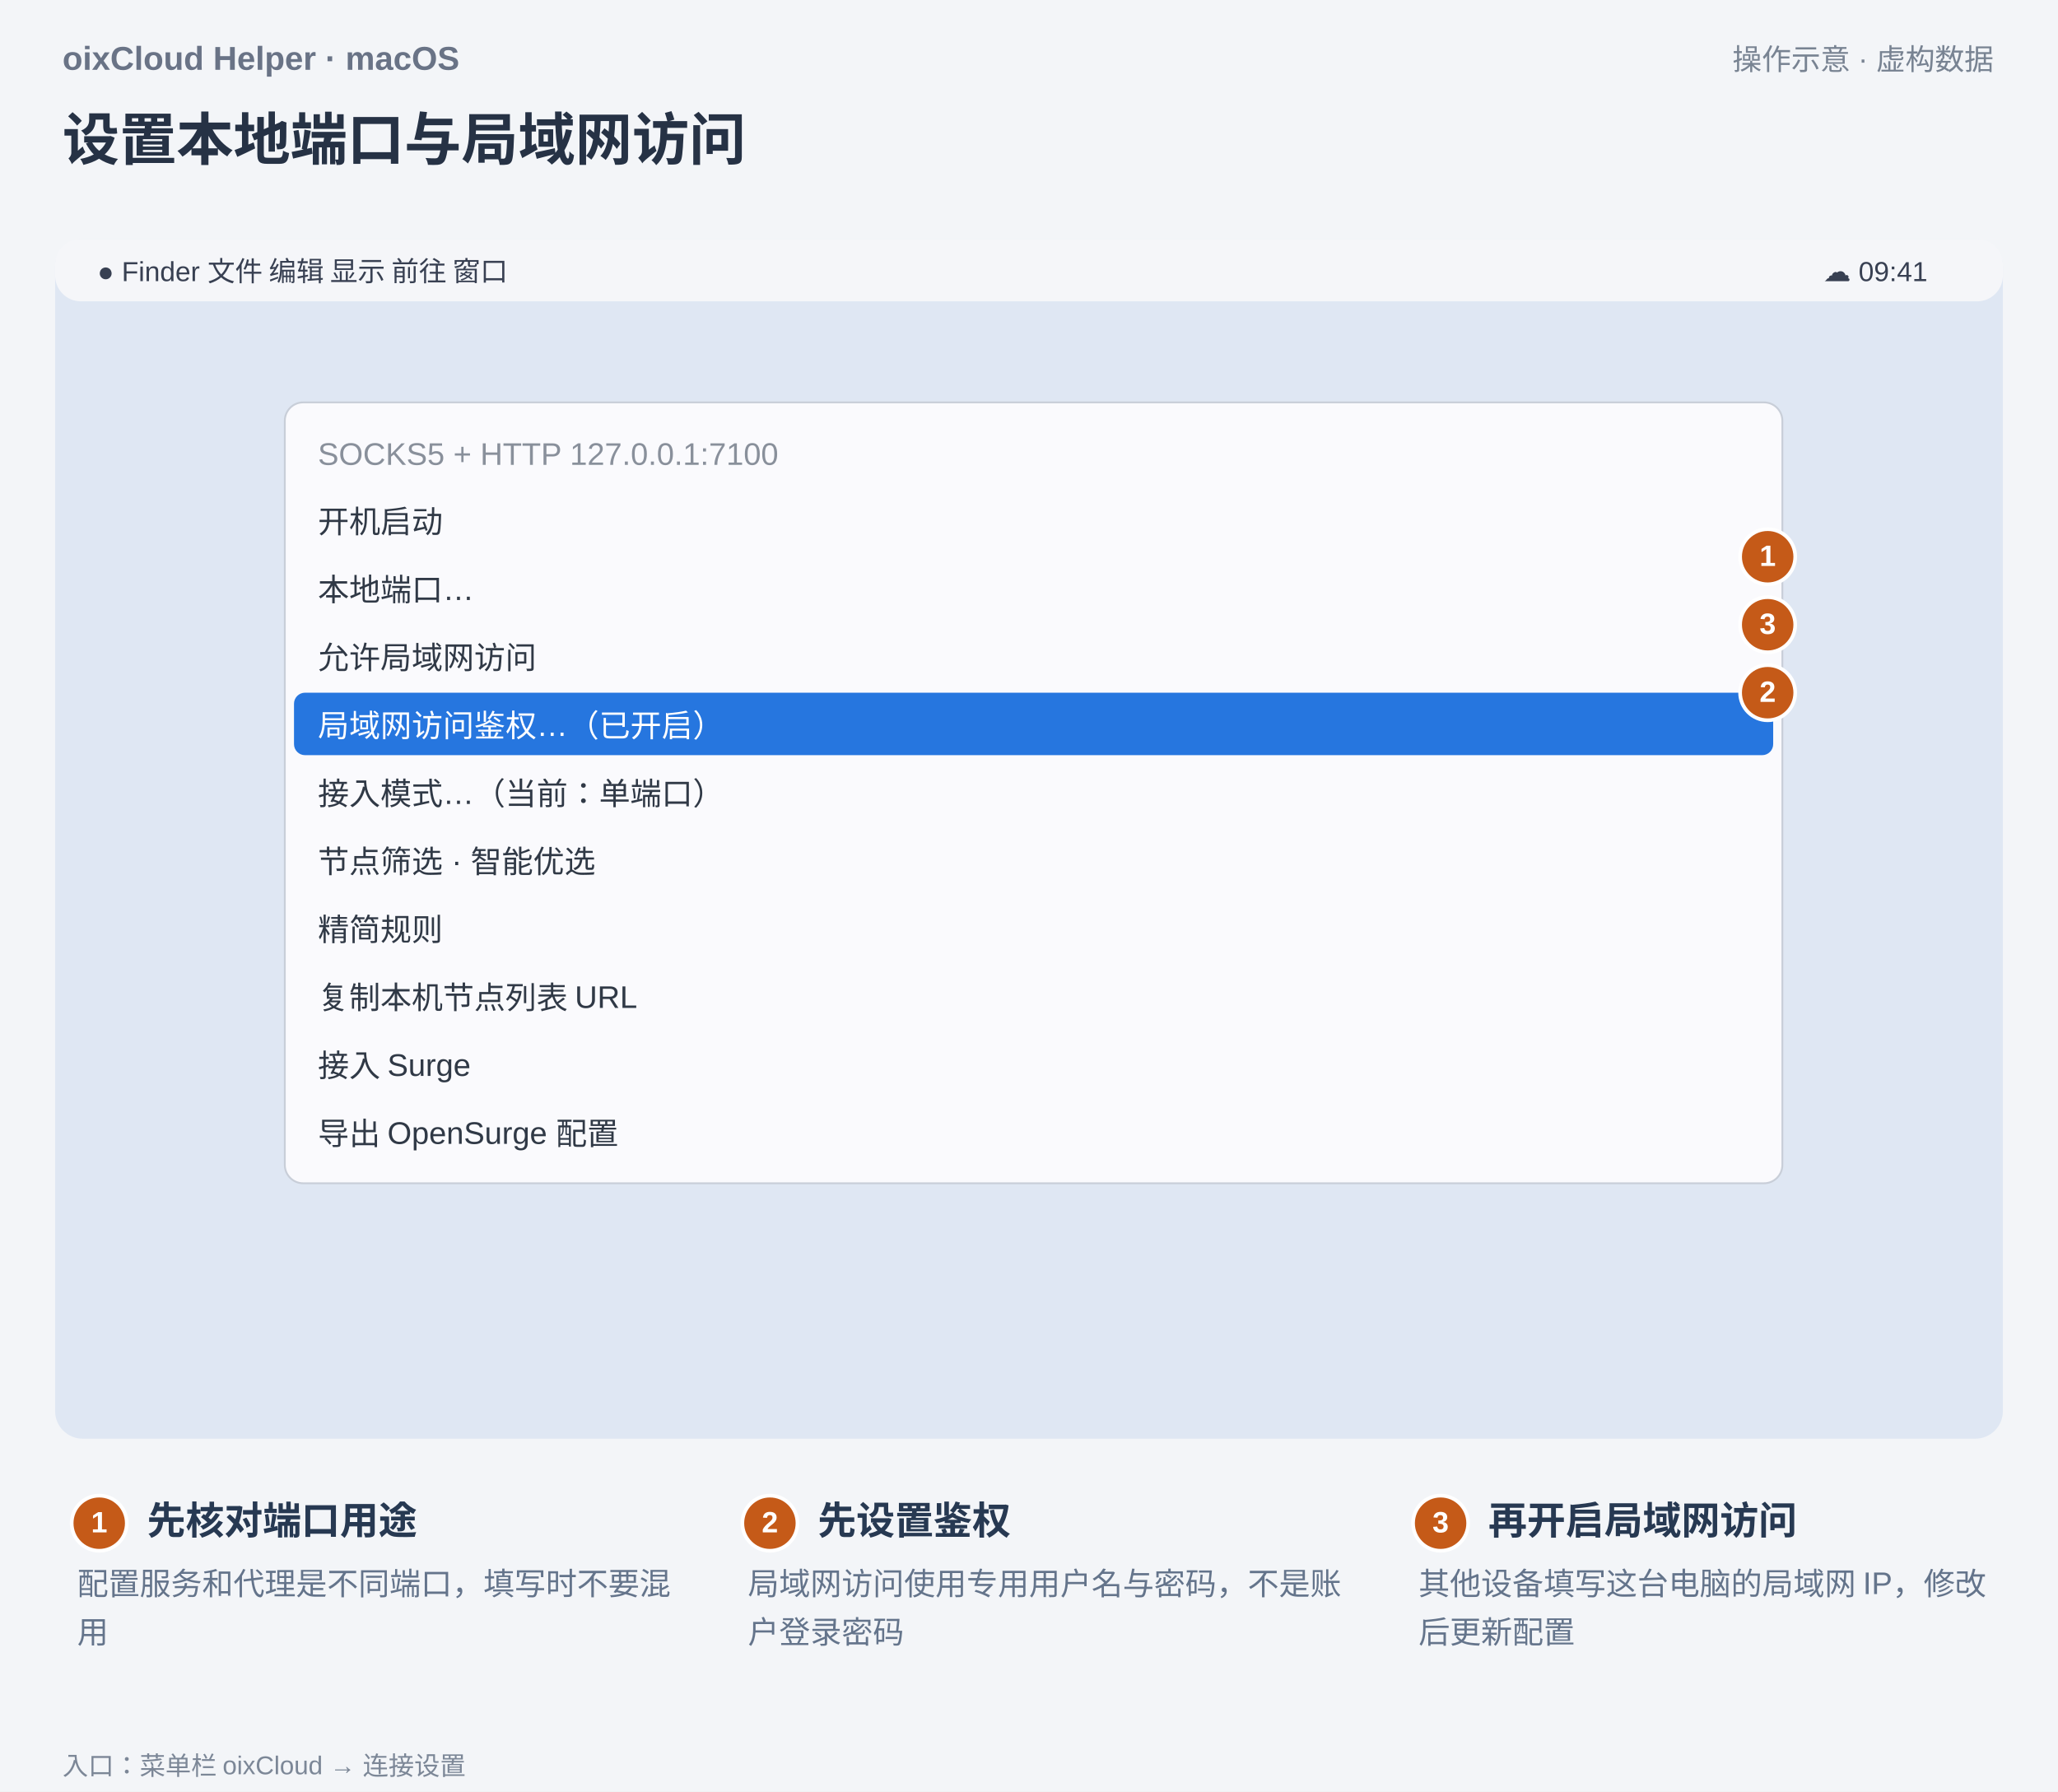
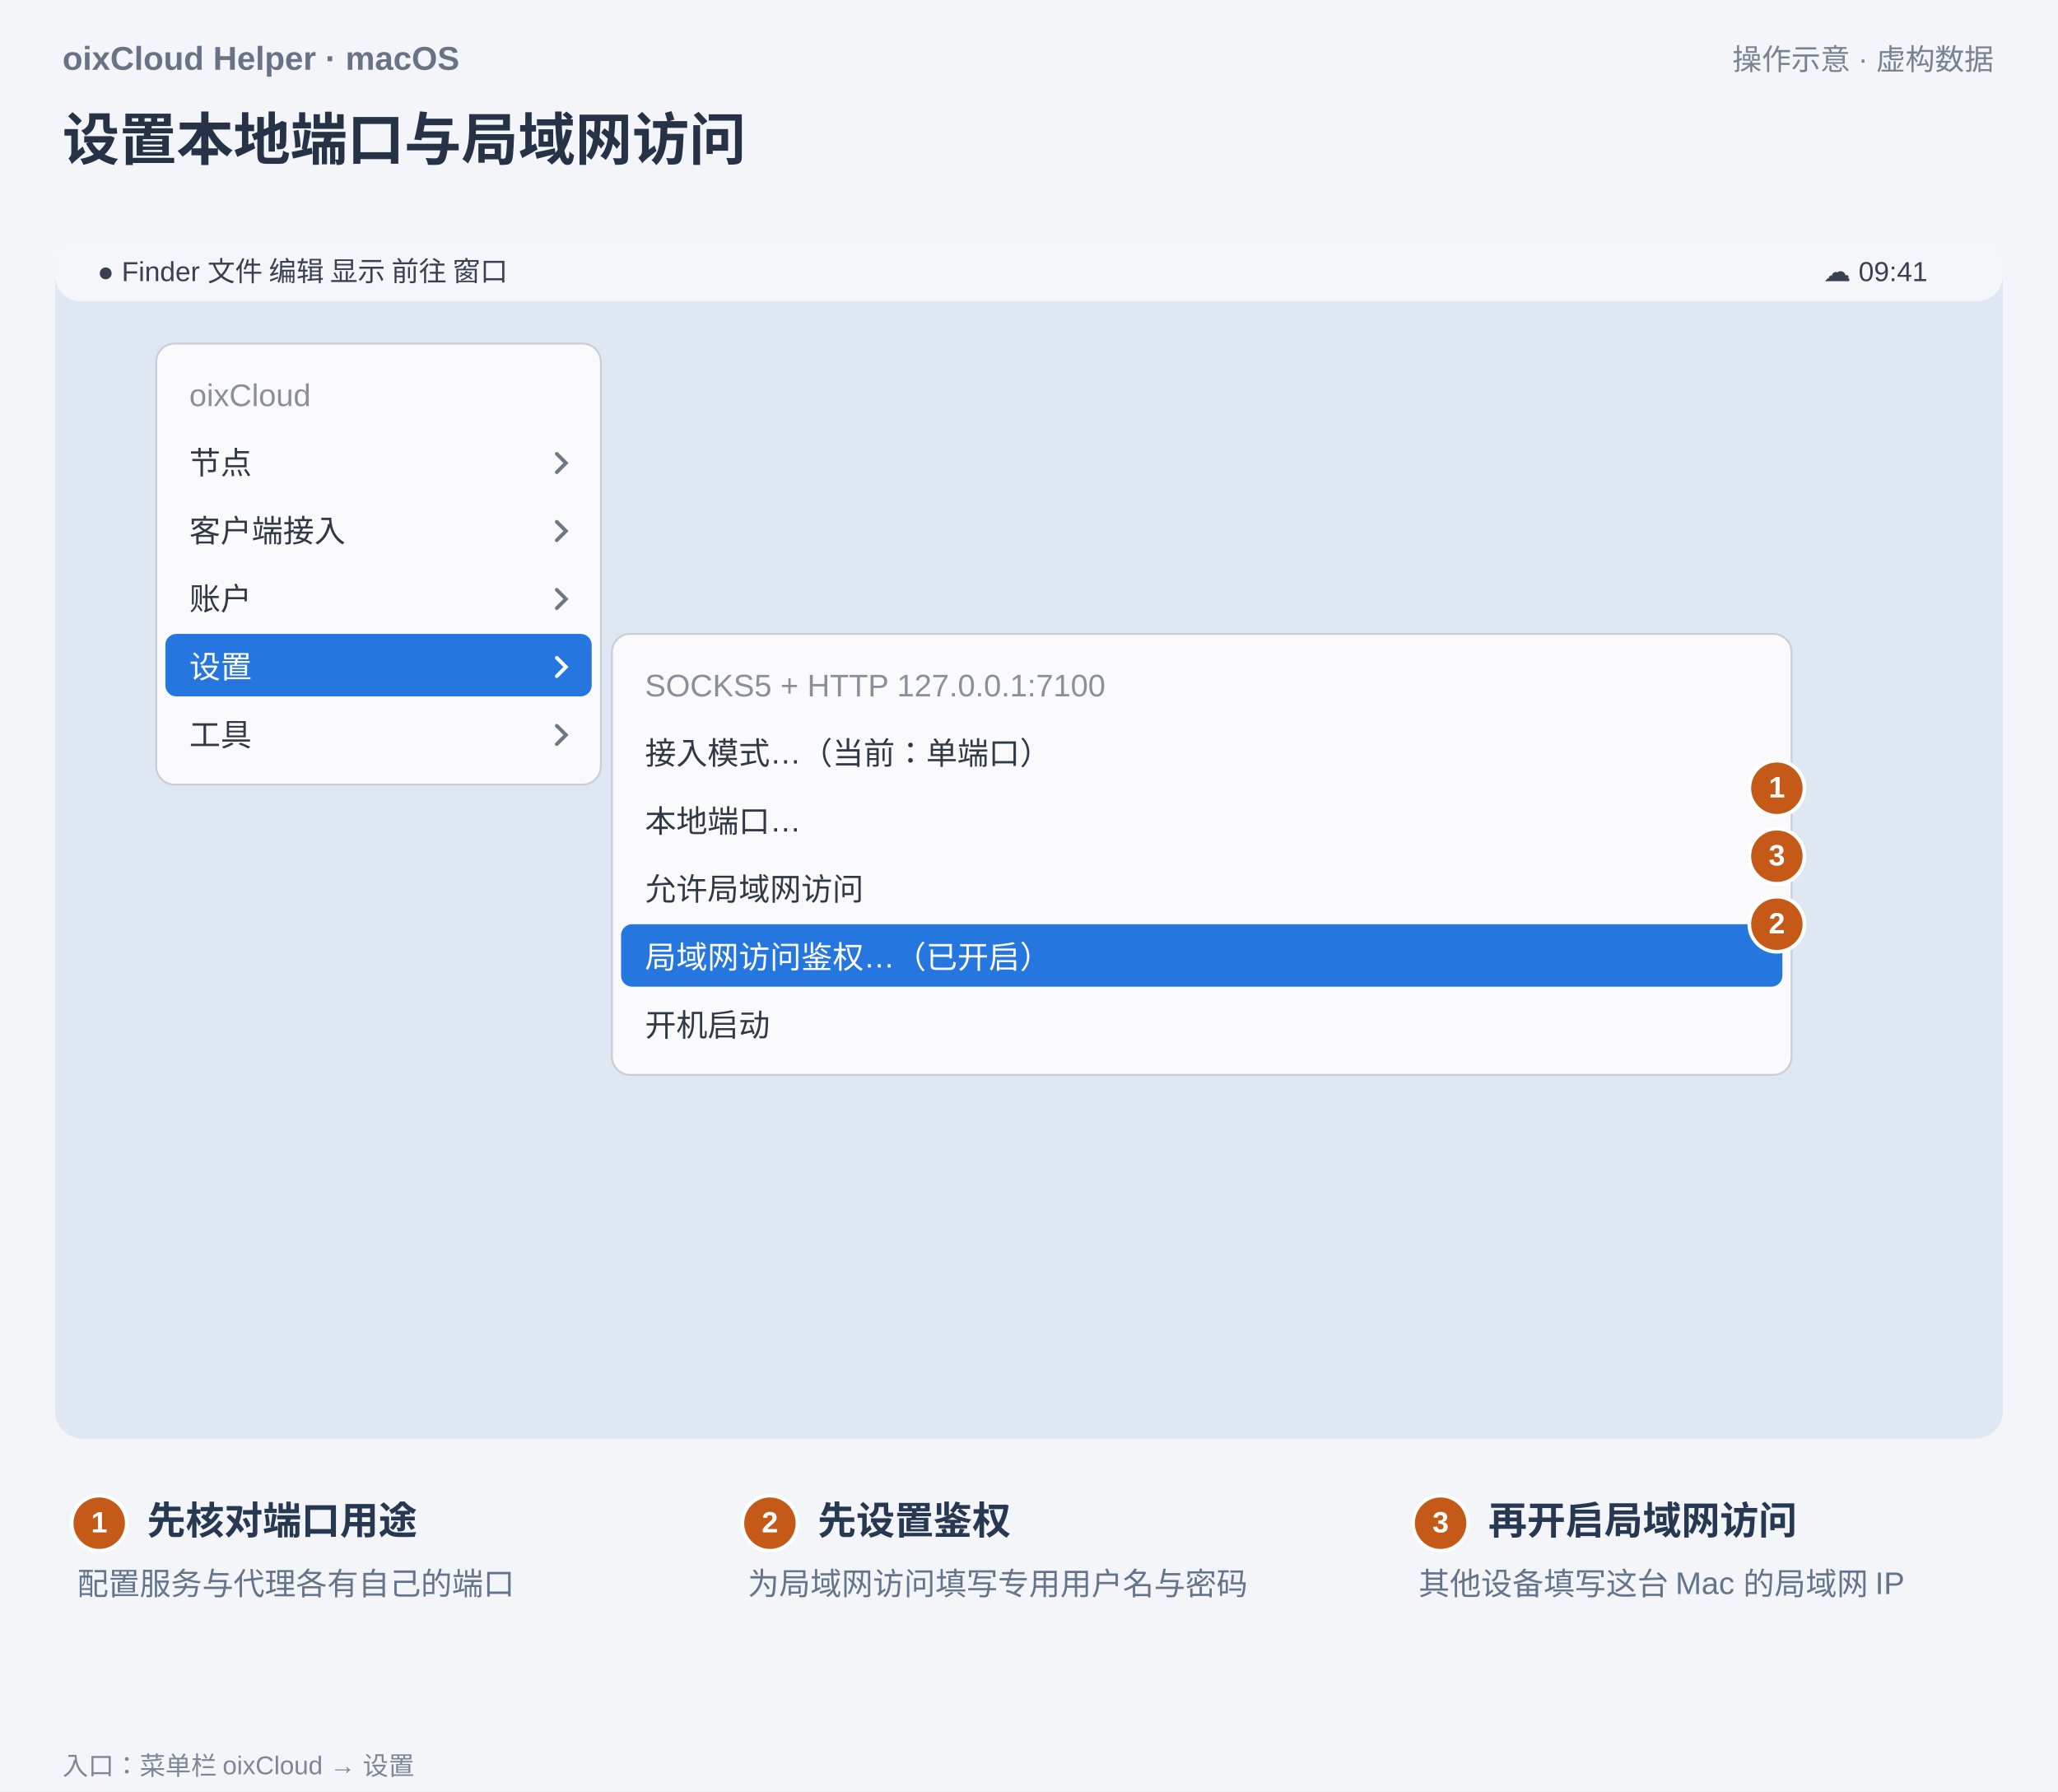
<svg xmlns="http://www.w3.org/2000/svg" width="1120" height="975" viewBox="0 0 1120 975" role="img" aria-labelledby="title desc">
  <g font-family="-apple-system,BlinkMacSystemFont,'PingFang SC','Segoe UI',Arial,sans-serif">
    <rect x="0" y="0" width="1120" height="975" rx="0" fill="#f3f5f8" stroke="none" />
    <text x="34" y="38" font-size="18" fill="#697386" font-weight="600" text-anchor="start">oixCloud Helper · macOS</text>
    <text x="1085" y="38" font-size="16" fill="#788392" font-weight="500" text-anchor="end">操作示意 · 虚构数据</text>
    <text x="34" y="87" font-size="31" fill="#263245" font-weight="700" text-anchor="start">设置本地端口与局域网访问</text>
    <rect x="30" y="130" width="1060" height="653" rx="15" fill="#dfe7f3" stroke="none" />
    <rect x="30" y="130" width="1060" height="34" rx="14" fill="#f5f6f9" stroke="none" />
    <text x="53" y="153" font-size="15" fill="#384052" font-weight="400" text-anchor="start">●   Finder   文件   编辑   显示   前往   窗口</text>
    <text x="1049" y="153" font-size="15" fill="#384052" font-weight="500" text-anchor="end">☁    09:41</text>
-     <rect x="155" y="219" width="815" height="425" rx="10" fill="#fbfbfdee" stroke="#c8ced8" />
-     <text x="173" y="253" font-size="17" fill="#89909b" font-weight="400" text-anchor="start">SOCKS5 + HTTP  127.0.0.1:7100</text>
-     <text x="173" y="290" font-size="17" fill="#303946" font-weight="400" text-anchor="start">开机启动</text>
-     <text x="173" y="327" font-size="17" fill="#303946" font-weight="400" text-anchor="start">本地端口…</text>
-     <circle cx="962" cy="303" r="15" fill="#c55a18" stroke="#fff" stroke-width="2" />
-     <text x="962" y="308" font-size="16" fill="#fff" font-weight="700" text-anchor="middle">1</text>
-     <text x="173" y="364" font-size="17" fill="#303946" font-weight="400" text-anchor="start">允许局域网访问</text>
-     <circle cx="962" cy="340" r="15" fill="#c55a18" stroke="#fff" stroke-width="2" />
-     <text x="962" y="345" font-size="16" fill="#fff" font-weight="700" text-anchor="middle">3</text>
-     <rect x="160" y="377" width="805" height="34" rx="6" fill="#2676df" stroke="none" />
-     <text x="173" y="401" font-size="17" fill="#fff" font-weight="400" text-anchor="start">局域网访问鉴权…（已开启）</text>
-     <circle cx="962" cy="377" r="15" fill="#c55a18" stroke="#fff" stroke-width="2" />
-     <text x="962" y="382" font-size="16" fill="#fff" font-weight="700" text-anchor="middle">2</text>
-     <text x="173" y="438" font-size="17" fill="#303946" font-weight="400" text-anchor="start">接入模式…（当前：单端口）</text>
-     <text x="173" y="475" font-size="17" fill="#303946" font-weight="400" text-anchor="start">节点筛选 · 智能优选</text>
-     <text x="173" y="512" font-size="17" fill="#303946" font-weight="400" text-anchor="start">精简规则</text>
-     <text x="173" y="549" font-size="17" fill="#303946" font-weight="400" text-anchor="start">复制本机节点列表 URL</text>
-     <text x="173" y="586" font-size="17" fill="#303946" font-weight="400" text-anchor="start">接入 Surge</text>
-     <text x="173" y="623" font-size="17" fill="#303946" font-weight="400" text-anchor="start">导出 OpenSurge 配置</text>
+     <rect x="85" y="187" width="242" height="240" rx="10" fill="#fbfbfdee" stroke="#c8ced8" />
+     <text x="103" y="221" font-size="17" fill="#89909b" font-weight="400" text-anchor="start">oixCloud</text>
+     <text x="103" y="258" font-size="17" fill="#303946" font-weight="400" text-anchor="start">节点</text>
+     <path d="M303 247l5 5-5 5" fill="none" stroke="#6e7885" stroke-width="2" stroke-linecap="round" />
+     <text x="103" y="295" font-size="17" fill="#303946" font-weight="400" text-anchor="start">客户端接入</text>
+     <path d="M303 284l5 5-5 5" fill="none" stroke="#6e7885" stroke-width="2" stroke-linecap="round" />
+     <text x="103" y="332" font-size="17" fill="#303946" font-weight="400" text-anchor="start">账户</text>
+     <path d="M303 321l5 5-5 5" fill="none" stroke="#6e7885" stroke-width="2" stroke-linecap="round" />
+     <rect x="90" y="345" width="232" height="34" rx="6" fill="#2676df" stroke="none" />
+     <text x="103" y="369" font-size="17" fill="#fff" font-weight="400" text-anchor="start">设置</text>
+     <path d="M303 358l5 5-5 5" fill="none" stroke="#fff" stroke-width="2" stroke-linecap="round" />
+     <text x="103" y="406" font-size="17" fill="#303946" font-weight="400" text-anchor="start">工具</text>
+     <path d="M303 395l5 5-5 5" fill="none" stroke="#6e7885" stroke-width="2" stroke-linecap="round" />
+     <rect x="333" y="345" width="642" height="240" rx="10" fill="#fbfbfdee" stroke="#c8ced8" />
+     <text x="351" y="379" font-size="17" fill="#89909b" font-weight="400" text-anchor="start">SOCKS5 + HTTP  127.0.0.1:7100</text>
+     <text x="351" y="416" font-size="17" fill="#303946" font-weight="400" text-anchor="start">接入模式…（当前：单端口）</text>
+     <text x="351" y="453" font-size="17" fill="#303946" font-weight="400" text-anchor="start">本地端口…</text>
+     <circle cx="967" cy="429" r="15" fill="#c55a18" stroke="#fff" stroke-width="2" />
+     <text x="967" y="434" font-size="16" fill="#fff" font-weight="700" text-anchor="middle">1</text>
+     <text x="351" y="490" font-size="17" fill="#303946" font-weight="400" text-anchor="start">允许局域网访问</text>
+     <circle cx="967" cy="466" r="15" fill="#c55a18" stroke="#fff" stroke-width="2" />
+     <text x="967" y="471" font-size="16" fill="#fff" font-weight="700" text-anchor="middle">3</text>
+     <rect x="338" y="503" width="632" height="34" rx="6" fill="#2676df" stroke="none" />
+     <text x="351" y="527" font-size="17" fill="#fff" font-weight="400" text-anchor="start">局域网访问鉴权…（已开启）</text>
+     <circle cx="967" cy="503" r="15" fill="#c55a18" stroke="#fff" stroke-width="2" />
+     <text x="967" y="508" font-size="16" fill="#fff" font-weight="700" text-anchor="middle">2</text>
+     <text x="351" y="564" font-size="17" fill="#303946" font-weight="400" text-anchor="start">开机启动</text>
    <circle cx="54" cy="829" r="15" fill="#c55a18" stroke="#fff" stroke-width="2" />
    <text x="54" y="834" font-size="16" fill="#fff" font-weight="700" text-anchor="middle">1</text>
    <text x="80" y="835" font-size="21" fill="#273952" font-weight="600" text-anchor="start">先核对端口用途</text>
-     <text x="42" y="868" font-size="17" fill="#64748b" font-weight="400" text-anchor="start">配置服务和代理是不同端口，填写时不要混</text>
-     <text x="42" y="894.35" font-size="17" fill="#64748b" font-weight="400" text-anchor="start">用</text>
+     <text x="42" y="868" font-size="17" fill="#64748b" font-weight="400" text-anchor="start">配置服务与代理各有自己的端口</text>
    <circle cx="419" cy="829" r="15" fill="#c55a18" stroke="#fff" stroke-width="2" />
    <text x="419" y="834" font-size="16" fill="#fff" font-weight="700" text-anchor="middle">2</text>
    <text x="445" y="835" font-size="21" fill="#273952" font-weight="600" text-anchor="start">先设置鉴权</text>
-     <text x="407" y="868" font-size="17" fill="#64748b" font-weight="400" text-anchor="start">局域网访问使用专用用户名与密码，不是账</text>
-     <text x="407" y="894.35" font-size="17" fill="#64748b" font-weight="400" text-anchor="start">户登录密码</text>
+     <text x="407" y="868" font-size="17" fill="#64748b" font-weight="400" text-anchor="start">为局域网访问填写专用用户名与密码</text>
    <circle cx="784" cy="829" r="15" fill="#c55a18" stroke="#fff" stroke-width="2" />
    <text x="784" y="834" font-size="16" fill="#fff" font-weight="700" text-anchor="middle">3</text>
    <text x="810" y="835" font-size="21" fill="#273952" font-weight="600" text-anchor="start">再开启局域网访问</text>
-     <text x="772" y="868" font-size="17" fill="#64748b" font-weight="400" text-anchor="start">其他设备填写这台电脑的局域网 IP，修改</text>
-     <text x="772" y="894.35" font-size="17" fill="#64748b" font-weight="400" text-anchor="start">后更新配置</text>
-     <text x="34" y="966" font-size="14" fill="#7c8797" font-weight="400" text-anchor="start">入口：菜单栏 oixCloud → 连接设置</text>
+     <text x="772" y="868" font-size="17" fill="#64748b" font-weight="400" text-anchor="start">其他设备填写这台 Mac 的局域网 IP</text>
+     <text x="34" y="966" font-size="14" fill="#7c8797" font-weight="400" text-anchor="start">入口：菜单栏 oixCloud → 设置</text>
  </g>
</svg>
